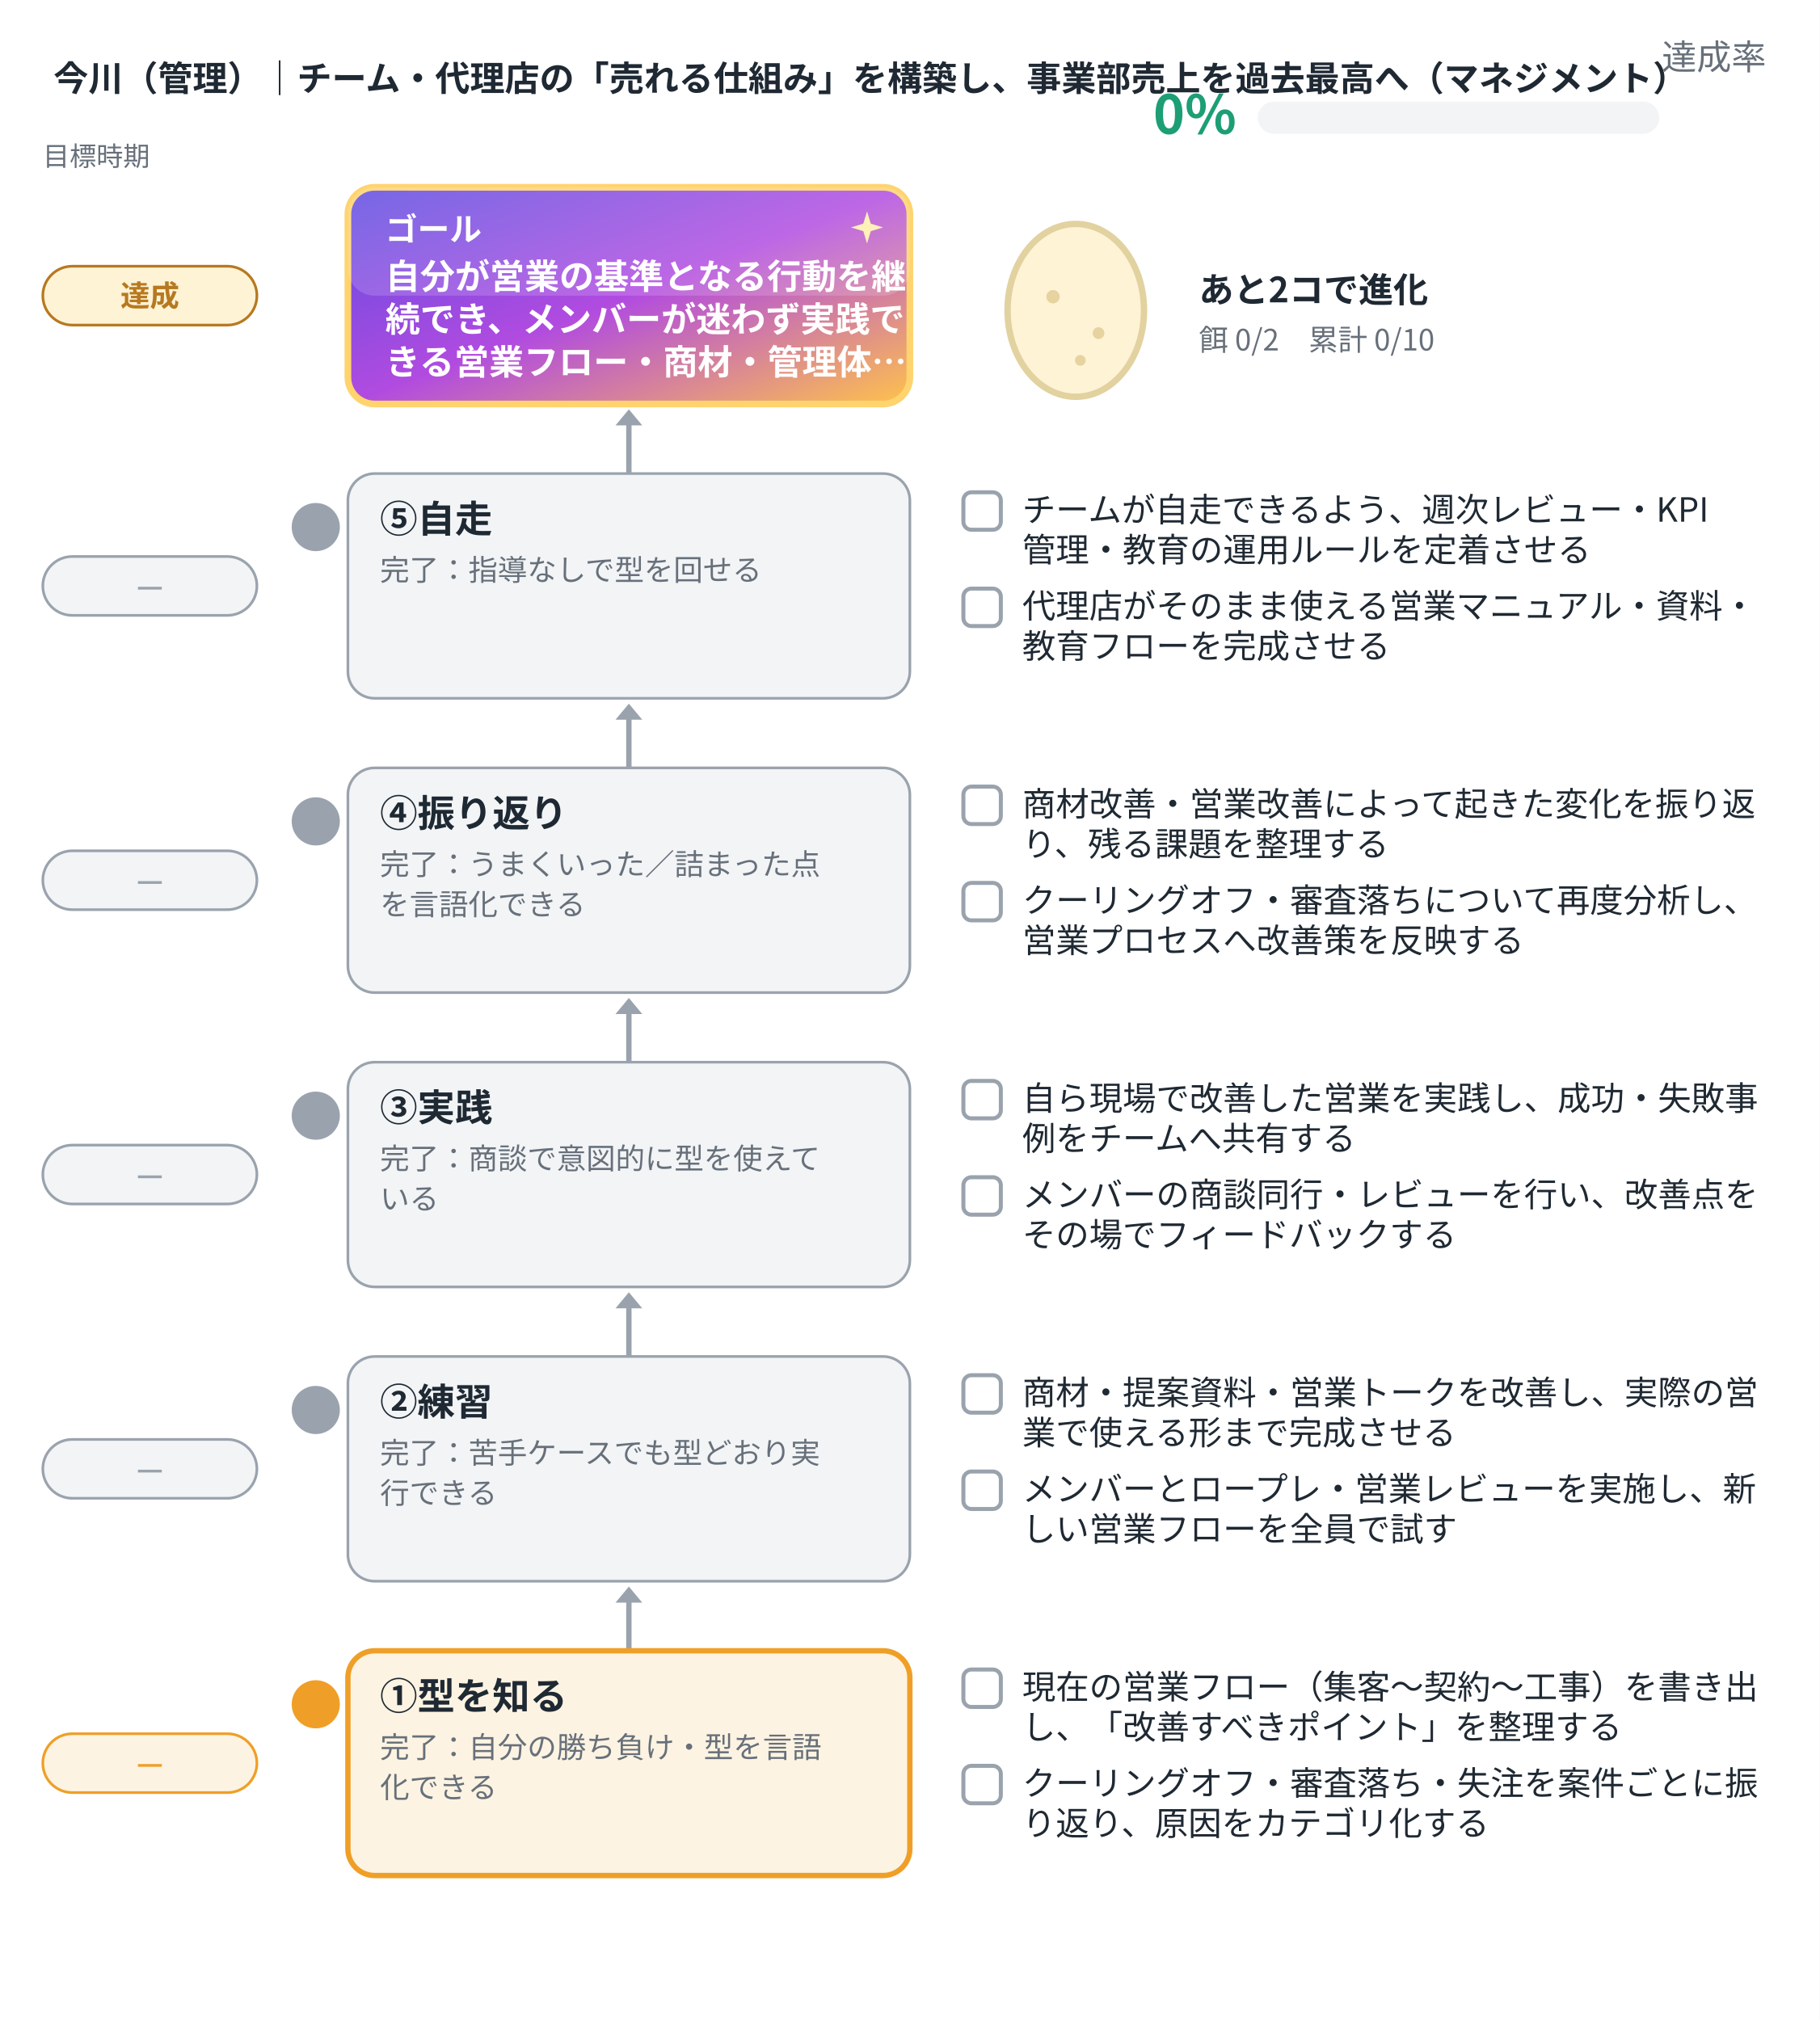
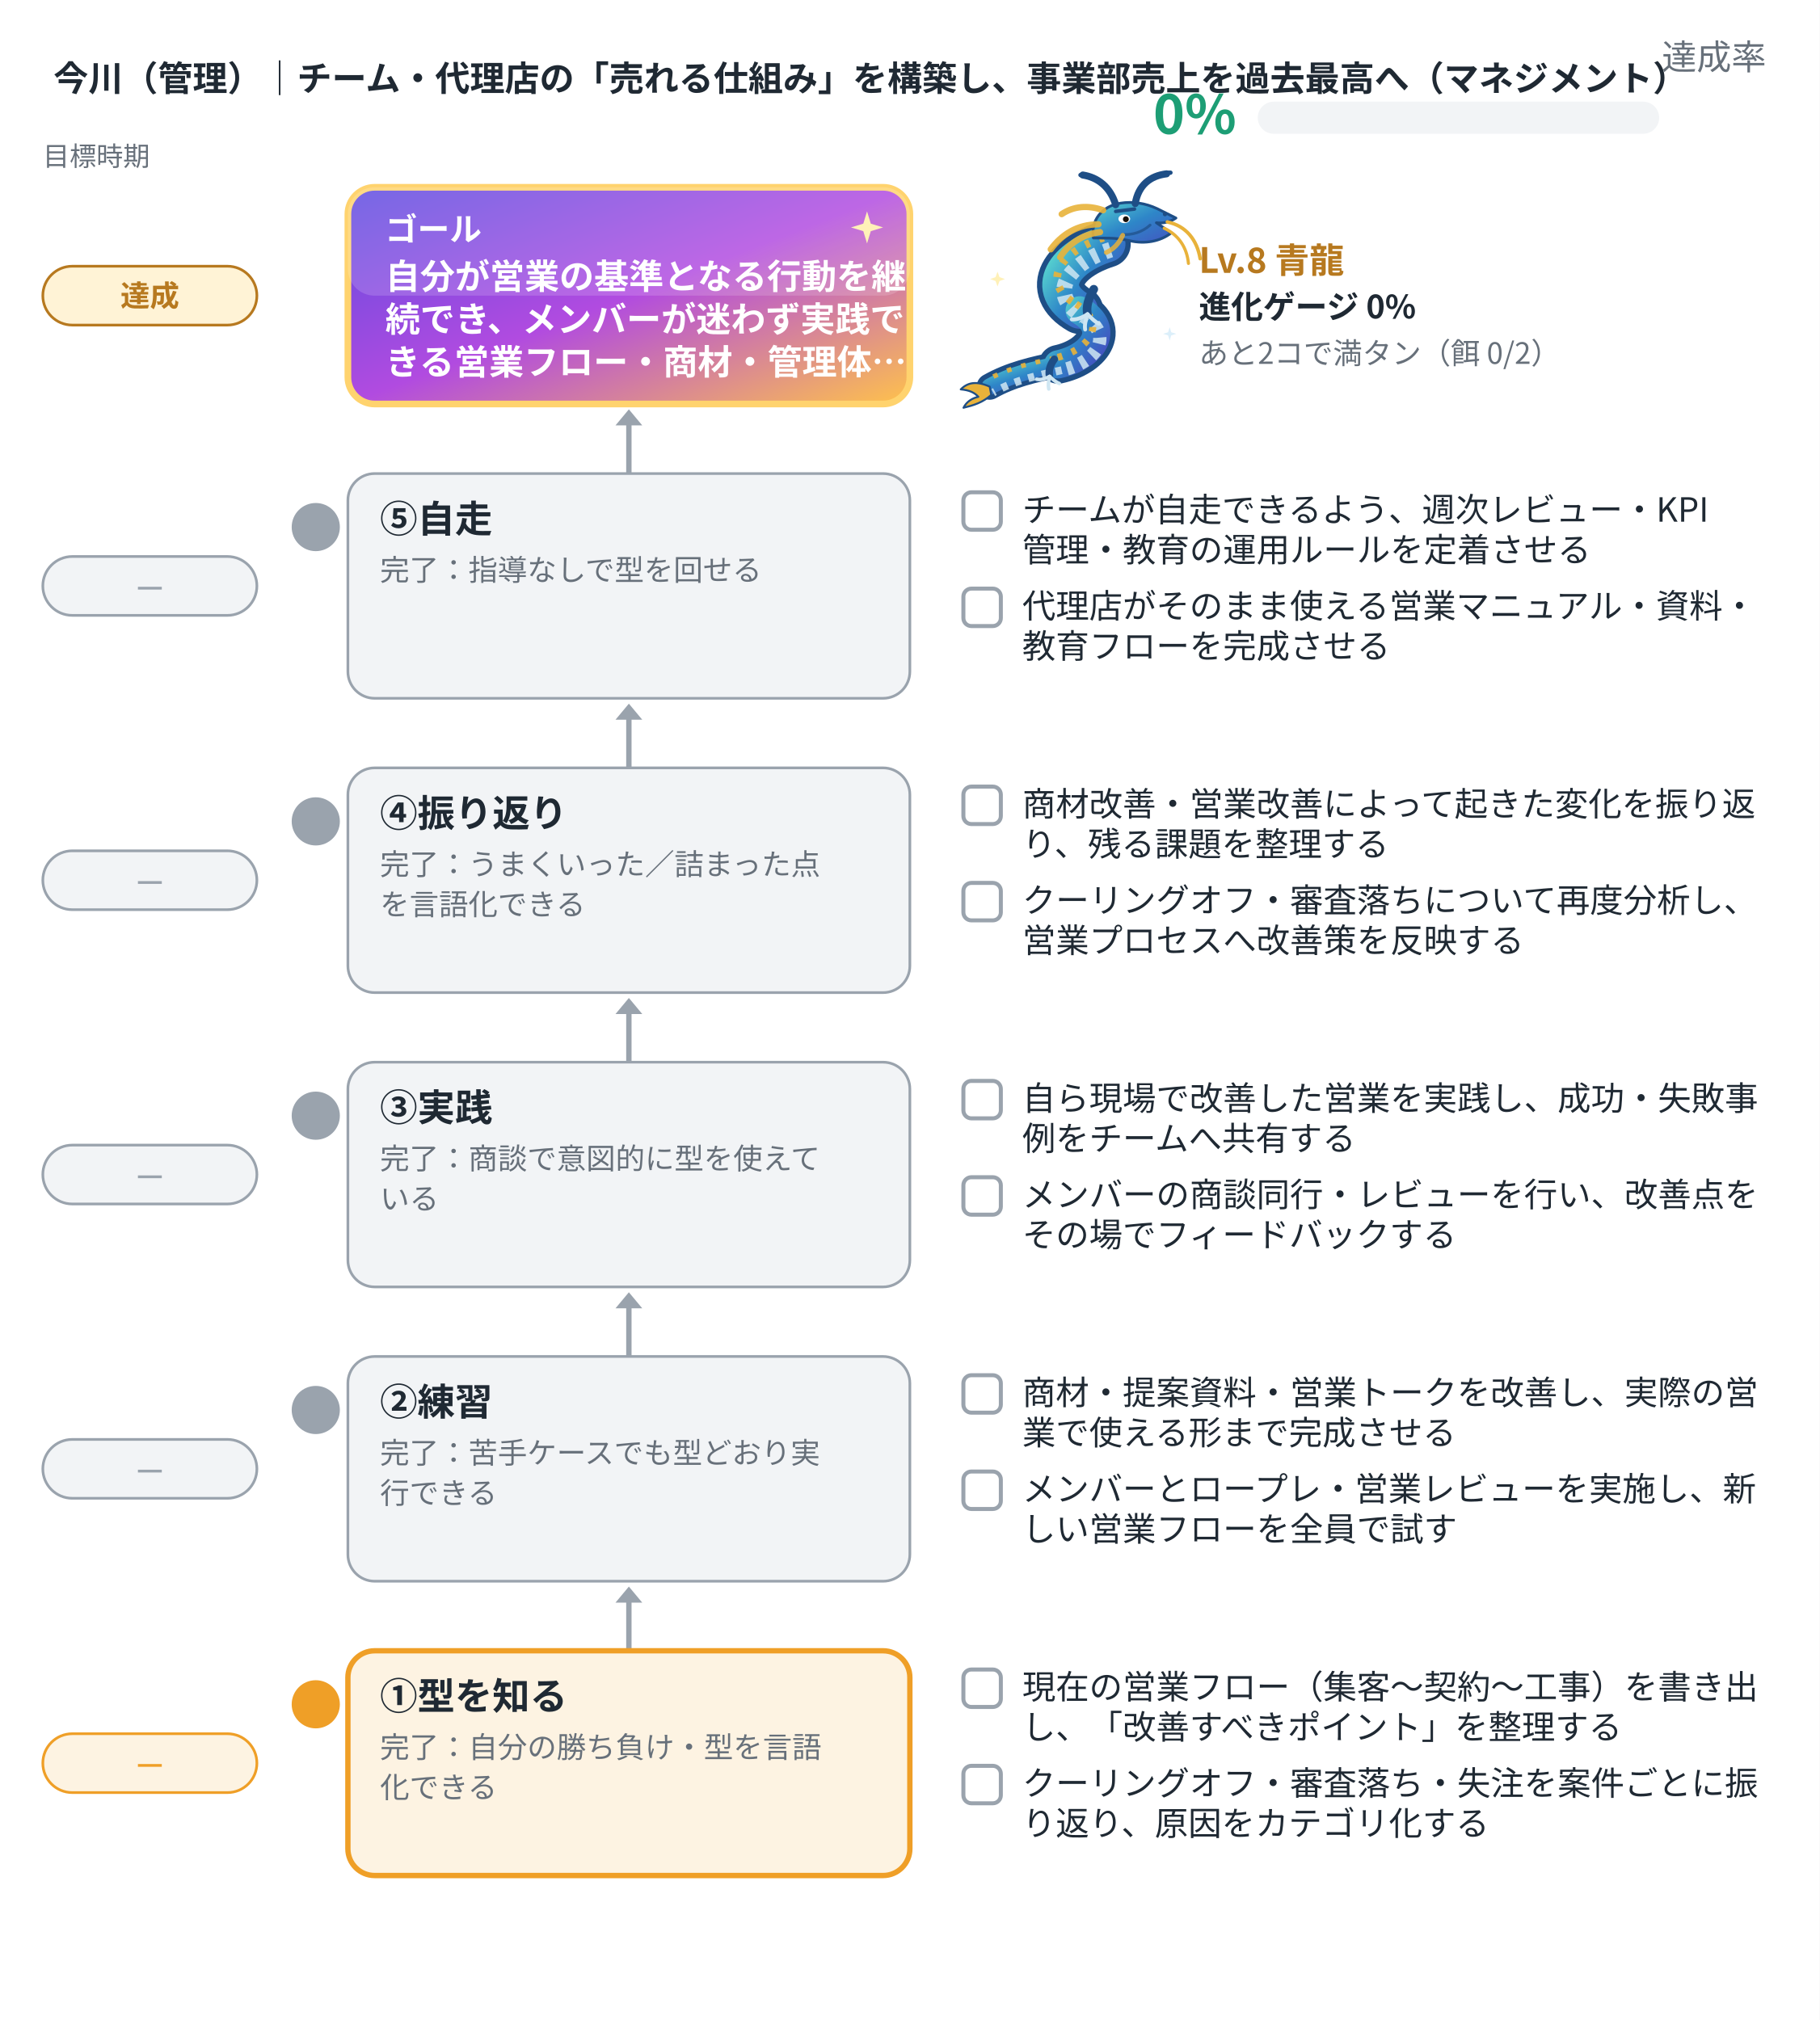
- <svg xmlns="http://www.w3.org/2000/svg" viewBox="0 0 680 755" font-family="Hiragino Sans, 'Noto Sans CJK JP', 'Yu Gothic', sans-serif" width="680" height="755">
+ <svg xmlns="http://www.w3.org/2000/svg" viewBox="0 0 680 755" font-family="Hiragino Sans, 'Noto Sans CJK JP', 'Yu Gothic', IPAGothic, sans-serif" width="680" height="755">
  <defs>
    <linearGradient id="goalGrad" x1="0" y1="0" x2="1" y2="1">
      <stop offset="0" stop-color="#5B4BE0" />
      <stop offset="0.5" stop-color="#B14BE0" />
      <stop offset="1" stop-color="#FFC24B" />
    </linearGradient>
    <linearGradient id="phx" x1="0" y1="0" x2="0" y2="1">
      <stop offset="0" stop-color="#FFE259" />
      <stop offset="0.5" stop-color="#FF9A00" />
      <stop offset="1" stop-color="#FF3D00" />
    </linearGradient>
    <linearGradient id="phx2" x1="0" y1="0" x2="0" y2="1">
      <stop offset="0" stop-color="#FFF0A0" />
      <stop offset="1" stop-color="#FF7A00" />
    </linearGradient>
    <linearGradient id="hen" x1="0" y1="0" x2="1" y2="1">
      <stop offset="0" stop-color="#37C9B0" />
      <stop offset="0.6" stop-color="#3DA0E8" />
      <stop offset="1" stop-color="#7A5BE0" />
    </linearGradient>
    <linearGradient id="pcock" x1="0" y1="0" x2="0" y2="1">
      <stop offset="0" stop-color="#2BD0C0" />
      <stop offset="0.55" stop-color="#2E8FD0" />
      <stop offset="1" stop-color="#2E4BB0" />
    </linearGradient>
    <linearGradient id="gold" x1="0" y1="0" x2="0" y2="1">
      <stop offset="0" stop-color="#FFF0A8" />
      <stop offset="0.5" stop-color="#F2C230" />
      <stop offset="1" stop-color="#C8901A" />
    </linearGradient>
+     <linearGradient id="fishBlu" x1="0" y1="0" x2="0" y2="1">
+       <stop offset="0" stop-color="#6FA9CC" />
+       <stop offset="0.55" stop-color="#A8CFE3" />
+       <stop offset="1" stop-color="#E4F1F7" />
+     </linearGradient>
+     <linearGradient id="fishWht" x1="0" y1="0" x2="0" y2="1">
+       <stop offset="0" stop-color="#FFFFFF" />
+       <stop offset="0.6" stop-color="#F2F4F5" />
+       <stop offset="1" stop-color="#D8DFE4" />
+     </linearGradient>
+     <linearGradient id="fishGld" x1="0" y1="0" x2="0" y2="1">
+       <stop offset="0" stop-color="#F8D25C" />
+       <stop offset="0.55" stop-color="#EFAF2E" />
+       <stop offset="1" stop-color="#D88A15" />
+     </linearGradient>
+     <linearGradient id="drgBlu" x1="0" y1="0" x2="1" y2="1">
+       <stop offset="0" stop-color="#55D0CF" />
+       <stop offset="0.5" stop-color="#2E86C8" />
+       <stop offset="1" stop-color="#4353C0" />
+     </linearGradient>
+     <linearGradient id="drgGld" x1="0" y1="0" x2="0" y2="1">
+       <stop offset="0" stop-color="#F9DC74" />
+       <stop offset="0.45" stop-color="#EEB53A" />
+       <stop offset="1" stop-color="#B87A12" />
+     </linearGradient>
+     <linearGradient id="eggG" x1="0" y1="0" x2="0" y2="1">
+       <stop offset="0" stop-color="#FFF9E8" />
+       <stop offset="1" stop-color="#EFD9A8" />
+     </linearGradient>
+     <radialGradient id="glowG">
+       <stop offset="0" stop-color="#FFE9A0" stop-opacity="0.75" />
+       <stop offset="1" stop-color="#FFE9A0" stop-opacity="0" />
+     </radialGradient>
  </defs>
  <rect x="0" y="0" width="680" height="755" fill="#FFFFFF" />
  <text x="20" y="34" font-size="13" font-weight="700" fill="#1F2933">今川（管理）｜チーム・代理店の「売れる仕組み」を構築し、事業部売上を過去最高へ（マネジメント）</text>
  <text x="660" y="26" text-anchor="end" font-size="13" fill="#67707A">達成率</text>
  <text x="462" y="50" text-anchor="end" font-size="20" font-weight="700" fill="#1D9E75">0%</text>
  <rect x="470" y="38" width="150" height="12" rx="6" fill="#F2F4F6" />
  <rect x="470" y="38" width="0" height="12" rx="6" fill="#1D9E75" />
  <rect x="130" y="70" width="210" height="81" rx="10" fill="url(#goalGrad)" stroke="#FFD36E" stroke-width="2.5" />
  <rect x="130" y="70" width="210" height="40.5" rx="10" fill="#FFFFFF" opacity="0.16" />
  <text x="144" y="90" font-size="12" font-weight="700" fill="#FFFFFF">ゴール</text>
  <polygon points="324.0,79.0 325.4,83.6 330.0,85.0 325.4,86.4 324.0,91.0 322.6,86.4 318.0,85.0 322.6,83.6" fill="#FFF1B8" />
  <text x="144" y="108" font-size="13" font-weight="600" fill="#FFFFFF">自分が営業の基準となる行動を継</text>
  <text x="144" y="124" font-size="13" font-weight="600" fill="#FFFFFF">続でき、メンバーが迷わず実践で</text>
  <text x="144" y="140" font-size="13" font-weight="600" fill="#FFFFFF">きる営業フロー・商材・管理体…</text>
  <rect x="16" y="99.5" width="80" height="22" rx="11" fill="#FFF3D6" stroke="#B7791F" stroke-width="1" />
  <text x="56.0" y="114.5" text-anchor="middle" font-size="11" font-weight="700" fill="#B7791F">達成</text>
-   <ellipse cx="402.0" cy="116.0" rx="25.5" ry="32.3" fill="#FFF3D6" />
-   <ellipse cx="402.0" cy="116.0" rx="25.5" ry="32.3" fill="none" stroke="#E2D2A0" stroke-width="2.4" />
-   <circle cx="393.5" cy="110.9" r="2.5" fill="#E6D3A0" />
-   <circle cx="410.5" cy="124.5" r="2.2" fill="#E6D3A0" />
-   <circle cx="403.7" cy="134.7" r="2.0" fill="#E6D3A0" />
-   <text x="448" y="113" font-size="13" font-weight="700" fill="#1F2933">あと2コで進化</text>
-   <text x="448" y="131" font-size="11" fill="#67707A">餌 0/2　累計 0/10</text>
+   <g transform="translate(402,116) scale(1.7)">
+     <g transform="scale(0.86)">
+       <path d="M8,-17 C-3,-13.5 -8.5,-5.5 1,0" fill="none" stroke="#1E4E86" stroke-width="12.1" stroke-linecap="round" stroke-linejoin="round" />
+       <path d="M1,0 C9.5,5 4,12 -4.5,13.8" fill="none" stroke="#1E4E86" stroke-width="9.9" stroke-linecap="round" stroke-linejoin="round" />
+       <path d="M-4.5,13.8 C-11,15.2 -16.5,16.4 -22,19.5" fill="none" stroke="#1E4E86" stroke-width="6.7" stroke-linecap="round" stroke-linejoin="round" />
+       <path d="M8,-17 C-3,-13.5 -8.5,-5.5 1,0" fill="none" stroke="url(#drgBlu)" stroke-width="9.4" stroke-linecap="round" stroke-linejoin="round" />
+       <path d="M1,0 C9.5,5 4,12 -4.5,13.8" fill="none" stroke="url(#drgBlu)" stroke-width="7.2" stroke-linecap="round" stroke-linejoin="round" />
+       <path d="M-4.5,13.8 C-11,15.2 -16.5,16.4 -22,19.5" fill="none" stroke="url(#drgBlu)" stroke-width="4.2" stroke-linecap="round" stroke-linejoin="round" />
+       <path d="M8,-17 C-3,-13.5 -8.5,-5.5 1,0" fill="none" stroke="#CFE6F2" stroke-width="4" stroke-dasharray="1.6 2" stroke-linecap="butt" opacity="0.85" transform="translate(0.9,1.5)" />
+       <path d="M1,0 C9.5,5 4,12 -4.5,13.8" fill="none" stroke="#CFE6F2" stroke-width="3.4" stroke-dasharray="1.6 2" stroke-linecap="butt" opacity="0.85" transform="translate(0.9,1.5)" />
+       <path d="M-4.5,13.8 C-11,15.2 -16.5,16.4 -22,19.5" fill="none" stroke="#CFE6F2" stroke-width="2" stroke-dasharray="1.6 2" stroke-linecap="butt" opacity="0.85" transform="translate(0.9,1.5)" />
+       <path d="M8,-17 C-3,-13.5 -8.5,-5.5 1,0" fill="none" stroke="#E8B23A" stroke-width="2" stroke-dasharray="1.2 2.6" stroke-linecap="butt" opacity="0.9" transform="translate(-0.9,-1.6)" />
+       <path d="M1,0 C9.5,5 4,12 -4.5,13.8" fill="none" stroke="#E8B23A" stroke-width="1.8" stroke-dasharray="1.2 2.6" stroke-linecap="butt" opacity="0.9" transform="translate(-0.9,-1.6)" />
+       <path d="M-4.5,13.8 C-11,15.2 -16.5,16.4 -22,19.5" fill="none" stroke="#E8B23A" stroke-width="1.2" stroke-dasharray="1.2 2.6" stroke-linecap="butt" opacity="0.9" transform="translate(-0.9,-1.6)" />
+       <path d="M4.6,-5.4 C3.2,-3 2.6,-1 3,1" fill="none" stroke="#1E4E86" stroke-width="2.2" stroke-linecap="round" stroke-linejoin="round" />
+       <path d="M3,1 C1.4,2 0.2,2.4 -1,2.3" fill="none" stroke="#CFE6F2" stroke-width="1" stroke-linecap="round" stroke-linejoin="round" />
+       <path d="M3,1 C2.5,2.6 2.2,3.8 2.4,4.9" fill="none" stroke="#CFE6F2" stroke-width="1" stroke-linecap="round" stroke-linejoin="round" />
+       <path d="M3,1 C4.2,2.2 5,3 5.9,3.4" fill="none" stroke="#CFE6F2" stroke-width="1" stroke-linecap="round" stroke-linejoin="round" />
+       <path d="M-5.5,12.5 C-6.6,14 -7,15.4 -6.7,16.9" fill="none" stroke="#1E4E86" stroke-width="1.9" stroke-linecap="round" stroke-linejoin="round" />
+       <path d="M-6.7,16.9 C-8,17.6 -9,17.8 -10,17.6" fill="none" stroke="#CFE6F2" stroke-width="0.9" stroke-linecap="round" stroke-linejoin="round" />
+       <path d="M-6.7,16.9 C-7,18.2 -7.1,19.2 -6.9,20.1" fill="none" stroke="#CFE6F2" stroke-width="0.9" stroke-linecap="round" stroke-linejoin="round" />
+       <path d="M-6.7,16.9 C-5.7,17.8 -5,18.4 -4.2,18.7" fill="none" stroke="#CFE6F2" stroke-width="0.9" stroke-linecap="round" stroke-linejoin="round" />
+       <path d="M-22,19.5 C-25.4,18 -27.6,18.4 -29.4,20.2 C-27.2,20.4 -25.9,21 -24.9,22.1 C-26.7,22.5 -28,23.5 -28.7,24.9 C-26.2,24.3 -23.8,23.6 -21.6,21.6 Z" fill="#E8B23A" stroke="#1E4E86" stroke-width="0.5" stroke-linecap="round" stroke-linejoin="round" />
+       <path d="M4.5,-18.5 C3.8,-23 6.6,-26.6 11.4,-27.4 C14.6,-27.9 17.8,-27.4 20.8,-26 L25.6,-23.6 C24,-22.5 22.2,-22.2 20.6,-22.4 L24.4,-19.8 C21.6,-17.6 17.6,-16.9 13.8,-17.8 C10,-18.7 7,-18.4 4.5,-18.5 Z" fill="url(#drgBlu)" stroke="#1E4E86" stroke-width="0.7" stroke-linecap="round" stroke-linejoin="round" />
+       <path d="M19,-21.8 C17,-20 14.4,-19.2 11.8,-19.4" fill="none" stroke="#1E4E86" stroke-width="0.7" stroke-linecap="round" stroke-linejoin="round" opacity="0.7" />
+       <circle cx="22.8" cy="-24.6" r="0.55" fill="#1E4E86" />
+       <ellipse cx="12.4" cy="-23.4" rx="1.5" ry="1.1" fill="#FFFFFF" />
+       <circle cx="12.8" cy="-23.3" r="0.75" fill="#17110B" />
+       <path d="M10.2,-25.3 L15,-25.9" fill="none" stroke="#1E4E86" stroke-width="0.9" stroke-linecap="round" stroke-linejoin="round" />
+       <path d="M10.2,-27 C8.8,-31.6 5.6,-34 1.8,-34.6" fill="none" stroke="#1E4E86" stroke-width="1.8" stroke-linecap="round" stroke-linejoin="round" />
+       <path d="M6.4,-32.6 C4.8,-34 3,-34.6 1.2,-34.6" fill="none" stroke="#1E4E86" stroke-width="1.1" stroke-linecap="round" stroke-linejoin="round" />
+       <path d="M15.2,-27.3 C16,-32 19,-34.4 23.2,-34.9" fill="none" stroke="#1E4E86" stroke-width="1.8" stroke-linecap="round" stroke-linejoin="round" />
+       <path d="M19,-33.2 C20.6,-34.6 22.4,-35.2 24.2,-35.2" fill="none" stroke="#1E4E86" stroke-width="1.1" stroke-linecap="round" stroke-linejoin="round" />
+       <path d="M5.8,-22 C0.4,-22 -3.6,-19.4 -6.4,-15.6" fill="none" stroke="#E8B23A" stroke-width="1.6" stroke-linecap="round" stroke-linejoin="round" opacity="0.9" />
+       <path d="M6.2,-20 C1.6,-19.4 -1.8,-17 -4,-13.6" fill="none" stroke="#E8B23A" stroke-width="1.6" stroke-linecap="round" stroke-linejoin="round" opacity="0.9" />
+       <path d="M7,-25.6 C3,-27 -0.6,-26.6 -3.6,-24.6" fill="none" stroke="#E8B23A" stroke-width="1.6" stroke-linecap="round" stroke-linejoin="round" opacity="0.9" />
+       <path d="M12,-19.2 C11,-17 9.6,-15.6 7.8,-14.8" fill="none" stroke="#E8B23A" stroke-width="1.2" stroke-linecap="round" stroke-linejoin="round" opacity="0.85" />
+       <path d="M23.4,-22.6 C28.2,-21.6 31,-18 31.8,-13.2" fill="none" stroke="#E8B23A" stroke-width="0.9" stroke-linecap="round" stroke-linejoin="round" />
+       <path d="M22.6,-21 C26.4,-19.2 28.4,-16 28.8,-12" fill="none" stroke="#E8B23A" stroke-width="0.8" stroke-linecap="round" stroke-linejoin="round" />
+       <polygon points="-20.0,-9.9 -19.5,-8.5 -18.1,-8.0 -19.5,-7.5 -20.0,-6.1 -20.5,-7.5 -21.9,-8.0 -20.5,-8.5" fill="#FFF1B8" />
+       <polygon points="24.0,4.3 24.4,5.6 25.7,6.0 24.4,6.4 24.0,7.7 23.6,6.4 22.3,6.0 23.6,5.6" fill="#DCEFFA" />
+     </g>
+   </g>
+   <text x="448" y="102" font-size="13" font-weight="700" fill="#B7791F">Lv.8 青龍</text>
+   <text x="448" y="119" font-size="12" font-weight="700" fill="#1F2933">進化ゲージ 0%</text>
+   <text x="448" y="136" font-size="11" fill="#67707A">あと2コで満タン（餌 0/2）</text>
  <text x="16" y="62" font-size="10" fill="#67707A">目標時期</text>
  <line x1="235.0" y1="177" x2="235.0" y2="157" stroke="#9AA3AD" stroke-width="2" />
  <path d="M230.0,159 L235.0,153 L240.0,159 Z" fill="#9AA3AD" />
  <rect x="130" y="177" width="210" height="84" rx="10" fill="#F2F4F6" stroke="#9AA3AD" stroke-width="1" />
  <circle cx="118" cy="197" r="9" fill="#9AA3AD" />
  <text x="142" y="199" font-size="14" font-weight="700" fill="#1F2933">⑤自走</text>
  <text x="142" y="217" font-size="11" fill="#67707A">完了：指導なしで型を回せる</text>
  <rect x="16" y="208.0" width="80" height="22" rx="11" fill="#F2F4F6" stroke="#9AA3AD" stroke-width="1" />
  <text x="56.0" y="223.0" text-anchor="middle" font-size="11" font-weight="700" fill="#9AA3AD">—</text>
  <rect x="360" y="184" width="14" height="14" rx="3" fill="#fff" stroke="#9AA3AD" stroke-width="1.5" />
  <text x="382" y="195" font-size="12.5" fill="#1F2933">チームが自走できるよう、週次レビュー・KPI</text>
  <text x="382" y="210" font-size="12.5" fill="#1F2933">管理・教育の運用ルールを定着させる</text>
  <rect x="360" y="220" width="14" height="14" rx="3" fill="#fff" stroke="#9AA3AD" stroke-width="1.5" />
  <text x="382" y="231" font-size="12.5" fill="#1F2933">代理店がそのまま使える営業マニュアル・資料・</text>
  <text x="382" y="246" font-size="12.5" fill="#1F2933">教育フローを完成させる</text>
  <line x1="235.0" y1="287" x2="235.0" y2="267" stroke="#9AA3AD" stroke-width="2" />
  <path d="M230.0,269 L235.0,263 L240.0,269 Z" fill="#9AA3AD" />
  <rect x="130" y="287" width="210" height="84" rx="10" fill="#F2F4F6" stroke="#9AA3AD" stroke-width="1" />
  <circle cx="118" cy="307" r="9" fill="#9AA3AD" />
  <text x="142" y="309" font-size="14" font-weight="700" fill="#1F2933">④振り返り</text>
  <text x="142" y="327" font-size="11" fill="#67707A">完了：うまくいった／詰まった点</text>
  <text x="142" y="342" font-size="11" fill="#67707A">を言語化できる</text>
  <rect x="16" y="318.0" width="80" height="22" rx="11" fill="#F2F4F6" stroke="#9AA3AD" stroke-width="1" />
  <text x="56.0" y="333.0" text-anchor="middle" font-size="11" font-weight="700" fill="#9AA3AD">—</text>
  <rect x="360" y="294" width="14" height="14" rx="3" fill="#fff" stroke="#9AA3AD" stroke-width="1.5" />
  <text x="382" y="305" font-size="12.5" fill="#1F2933">商材改善・営業改善によって起きた変化を振り返</text>
  <text x="382" y="320" font-size="12.5" fill="#1F2933">り、残る課題を整理する</text>
  <rect x="360" y="330" width="14" height="14" rx="3" fill="#fff" stroke="#9AA3AD" stroke-width="1.5" />
  <text x="382" y="341" font-size="12.5" fill="#1F2933">クーリングオフ・審査落ちについて再度分析し、</text>
  <text x="382" y="356" font-size="12.5" fill="#1F2933">営業プロセスへ改善策を反映する</text>
  <line x1="235.0" y1="397" x2="235.0" y2="377" stroke="#9AA3AD" stroke-width="2" />
  <path d="M230.0,379 L235.0,373 L240.0,379 Z" fill="#9AA3AD" />
  <rect x="130" y="397" width="210" height="84" rx="10" fill="#F2F4F6" stroke="#9AA3AD" stroke-width="1" />
  <circle cx="118" cy="417" r="9" fill="#9AA3AD" />
  <text x="142" y="419" font-size="14" font-weight="700" fill="#1F2933">③実践</text>
  <text x="142" y="437" font-size="11" fill="#67707A">完了：商談で意図的に型を使えて</text>
  <text x="142" y="452" font-size="11" fill="#67707A">いる</text>
  <rect x="16" y="428.0" width="80" height="22" rx="11" fill="#F2F4F6" stroke="#9AA3AD" stroke-width="1" />
  <text x="56.0" y="443.0" text-anchor="middle" font-size="11" font-weight="700" fill="#9AA3AD">—</text>
  <rect x="360" y="404" width="14" height="14" rx="3" fill="#fff" stroke="#9AA3AD" stroke-width="1.5" />
  <text x="382" y="415" font-size="12.5" fill="#1F2933">自ら現場で改善した営業を実践し、成功・失敗事</text>
  <text x="382" y="430" font-size="12.5" fill="#1F2933">例をチームへ共有する</text>
  <rect x="360" y="440" width="14" height="14" rx="3" fill="#fff" stroke="#9AA3AD" stroke-width="1.5" />
  <text x="382" y="451" font-size="12.5" fill="#1F2933">メンバーの商談同行・レビューを行い、改善点を</text>
  <text x="382" y="466" font-size="12.5" fill="#1F2933">その場でフィードバックする</text>
  <line x1="235.0" y1="507" x2="235.0" y2="487" stroke="#9AA3AD" stroke-width="2" />
  <path d="M230.0,489 L235.0,483 L240.0,489 Z" fill="#9AA3AD" />
  <rect x="130" y="507" width="210" height="84" rx="10" fill="#F2F4F6" stroke="#9AA3AD" stroke-width="1" />
  <circle cx="118" cy="527" r="9" fill="#9AA3AD" />
  <text x="142" y="529" font-size="14" font-weight="700" fill="#1F2933">②練習</text>
  <text x="142" y="547" font-size="11" fill="#67707A">完了：苦手ケースでも型どおり実</text>
  <text x="142" y="562" font-size="11" fill="#67707A">行できる</text>
  <rect x="16" y="538.0" width="80" height="22" rx="11" fill="#F2F4F6" stroke="#9AA3AD" stroke-width="1" />
  <text x="56.0" y="553.0" text-anchor="middle" font-size="11" font-weight="700" fill="#9AA3AD">—</text>
  <rect x="360" y="514" width="14" height="14" rx="3" fill="#fff" stroke="#9AA3AD" stroke-width="1.5" />
  <text x="382" y="525" font-size="12.5" fill="#1F2933">商材・提案資料・営業トークを改善し、実際の営</text>
  <text x="382" y="540" font-size="12.5" fill="#1F2933">業で使える形まで完成させる</text>
  <rect x="360" y="550" width="14" height="14" rx="3" fill="#fff" stroke="#9AA3AD" stroke-width="1.5" />
  <text x="382" y="561" font-size="12.5" fill="#1F2933">メンバーとロープレ・営業レビューを実施し、新</text>
  <text x="382" y="576" font-size="12.5" fill="#1F2933">しい営業フローを全員で試す</text>
  <line x1="235.0" y1="617" x2="235.0" y2="597" stroke="#9AA3AD" stroke-width="2" />
  <path d="M230.0,599 L235.0,593 L240.0,599 Z" fill="#9AA3AD" />
  <rect x="130" y="617" width="210" height="84" rx="10" fill="#FDF3E2" stroke="#EF9F27" stroke-width="2" />
  <circle cx="118" cy="637" r="9" fill="#EF9F27" />
  <text x="142" y="639" font-size="14" font-weight="700" fill="#1F2933">①型を知る</text>
  <text x="142" y="657" font-size="11" fill="#67707A">完了：自分の勝ち負け・型を言語</text>
  <text x="142" y="672" font-size="11" fill="#67707A">化できる</text>
  <rect x="16" y="648.0" width="80" height="22" rx="11" fill="#FDF3E2" stroke="#EF9F27" stroke-width="1" />
  <text x="56.0" y="663.0" text-anchor="middle" font-size="11" font-weight="700" fill="#EF9F27">—</text>
  <rect x="360" y="624" width="14" height="14" rx="3" fill="#fff" stroke="#9AA3AD" stroke-width="1.5" />
  <text x="382" y="635" font-size="12.5" fill="#1F2933">現在の営業フロー（集客～契約～工事）を書き出</text>
  <text x="382" y="650" font-size="12.5" fill="#1F2933">し、「改善すべきポイント」を整理する</text>
  <rect x="360" y="660" width="14" height="14" rx="3" fill="#fff" stroke="#9AA3AD" stroke-width="1.5" />
  <text x="382" y="671" font-size="12.5" fill="#1F2933">クーリングオフ・審査落ち・失注を案件ごとに振</text>
  <text x="382" y="686" font-size="12.5" fill="#1F2933">り返り、原因をカテゴリ化する</text>
</svg>
